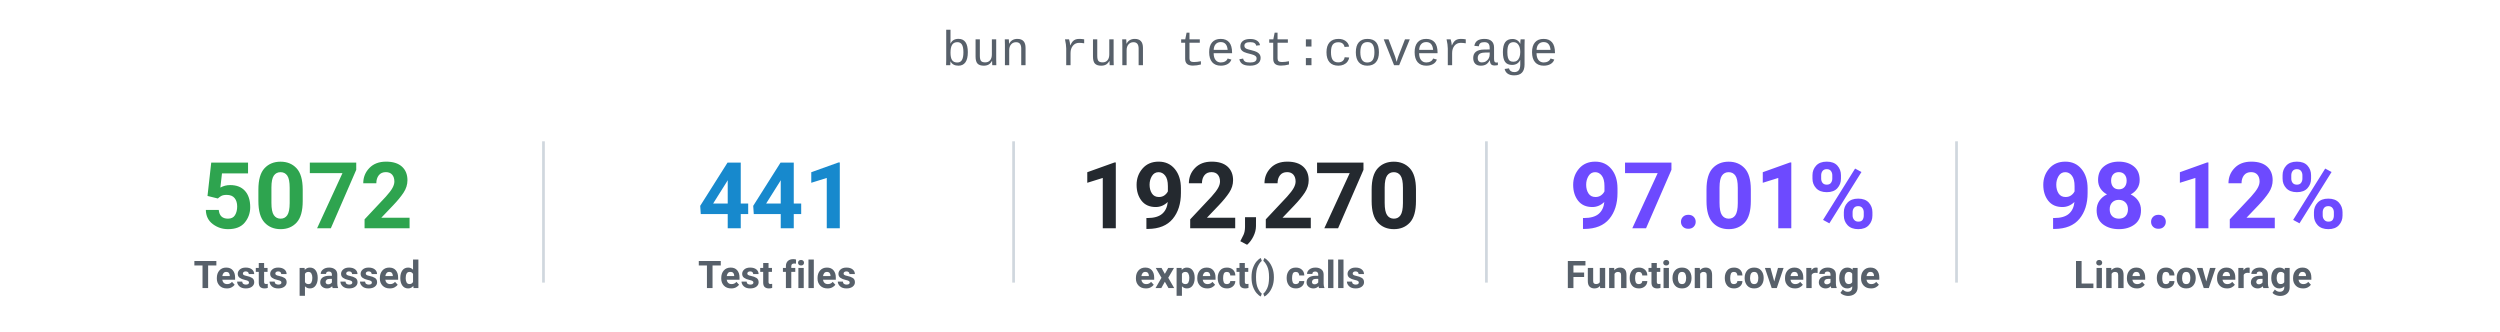
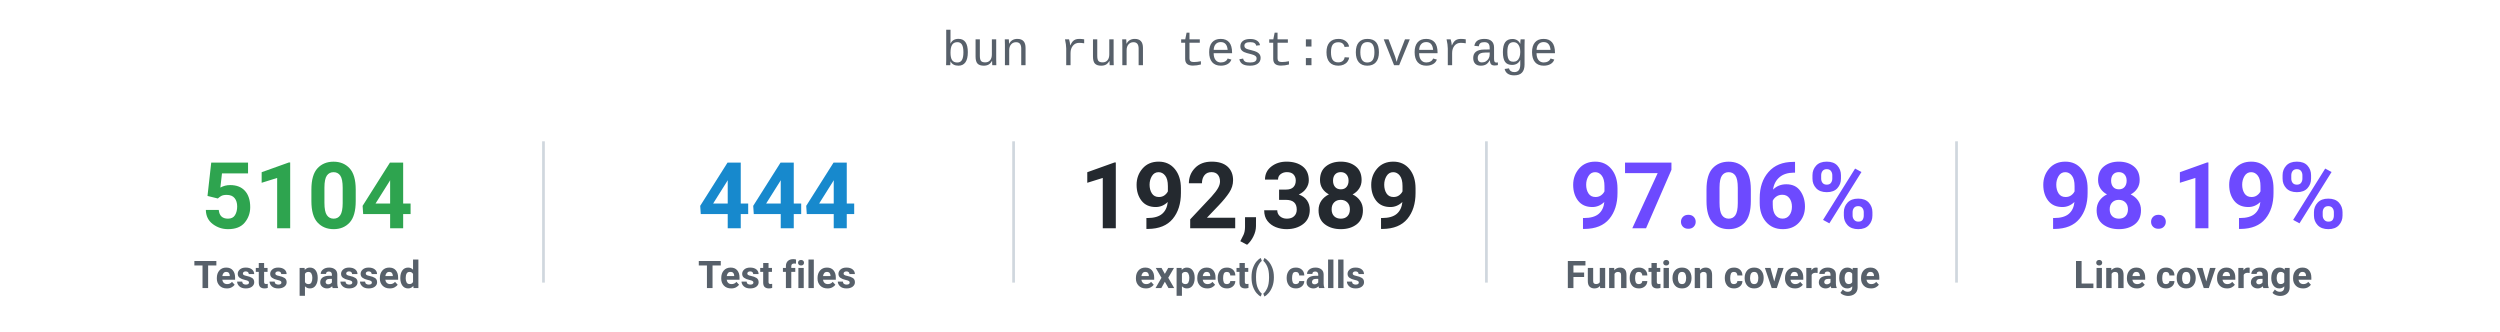
- <svg xmlns="http://www.w3.org/2000/svg" viewBox="0 0 920 122" width="920" height="122" role="img" aria-label="bun run test:coverage — 5072 tests passed, 441 test files, 192,270 expect() calls, 97.01% function coverage, 98.12% line coverage">
+ <svg xmlns="http://www.w3.org/2000/svg" viewBox="0 0 920 122" width="920" height="122" role="img" aria-label="bun run test:coverage — 5104 tests passed, 444 test files, 192,389 expect() calls, 97.06% function coverage, 98.19% line coverage">
  <style>
    .cmd { font-family: ui-monospace, SFMono-Regular, 'SF Mono', Menlo, Consolas, 'Liberation Mono', monospace; font-weight: 500; font-size: 18px; }
    .val { font-family: system-ui, -apple-system, BlinkMacSystemFont, 'Segoe UI', Roboto, sans-serif; font-weight: 700; font-size: 34px; }
    .lbl { font-family: system-ui, -apple-system, BlinkMacSystemFont, 'Segoe UI', Roboto, sans-serif; font-weight: 600; font-size: 14px; }
  </style>
  <text x="460" y="24" text-anchor="middle" class="cmd" fill="#57606a">bun run test:coverage</text>
  <line x1="200" y1="52" x2="200" y2="104" stroke="#d0d7de" stroke-width="1" />
  <line x1="373" y1="52" x2="373" y2="104" stroke="#d0d7de" stroke-width="1" />
  <line x1="547" y1="52" x2="547" y2="104" stroke="#d0d7de" stroke-width="1" />
  <line x1="720" y1="52" x2="720" y2="104" stroke="#d0d7de" stroke-width="1" />
-   <text x="113" y="84" text-anchor="middle" class="val" fill="#2ea44f">5072</text>
+   <text x="113" y="84" text-anchor="middle" class="val" fill="#2ea44f">5104</text>
  <text x="113" y="106" text-anchor="middle" class="lbl" fill="#57606a">Tests passed</text>
-   <text x="286" y="84" text-anchor="middle" class="val" fill="#1789cd">441</text>
+   <text x="286" y="84" text-anchor="middle" class="val" fill="#1789cd">444</text>
  <text x="286" y="106" text-anchor="middle" class="lbl" fill="#57606a">Test files</text>
-   <text x="460" y="84" text-anchor="middle" class="val" fill="#24292f">192,270</text>
+   <text x="460" y="84" text-anchor="middle" class="val" fill="#24292f">192,389</text>
  <text x="460" y="106" text-anchor="middle" class="lbl" fill="#57606a">expect() calls</text>
-   <text x="634" y="84" text-anchor="middle" class="val" fill="#6d4aff">97.01%</text>
+   <text x="634" y="84" text-anchor="middle" class="val" fill="#6d4aff">97.06%</text>
  <text x="634" y="106" text-anchor="middle" class="lbl" fill="#57606a">Function coverage</text>
-   <text x="807" y="84" text-anchor="middle" class="val" fill="#6d4aff">98.12%</text>
+   <text x="807" y="84" text-anchor="middle" class="val" fill="#6d4aff">98.19%</text>
  <text x="807" y="106" text-anchor="middle" class="lbl" fill="#57606a">Line coverage</text>
</svg>
